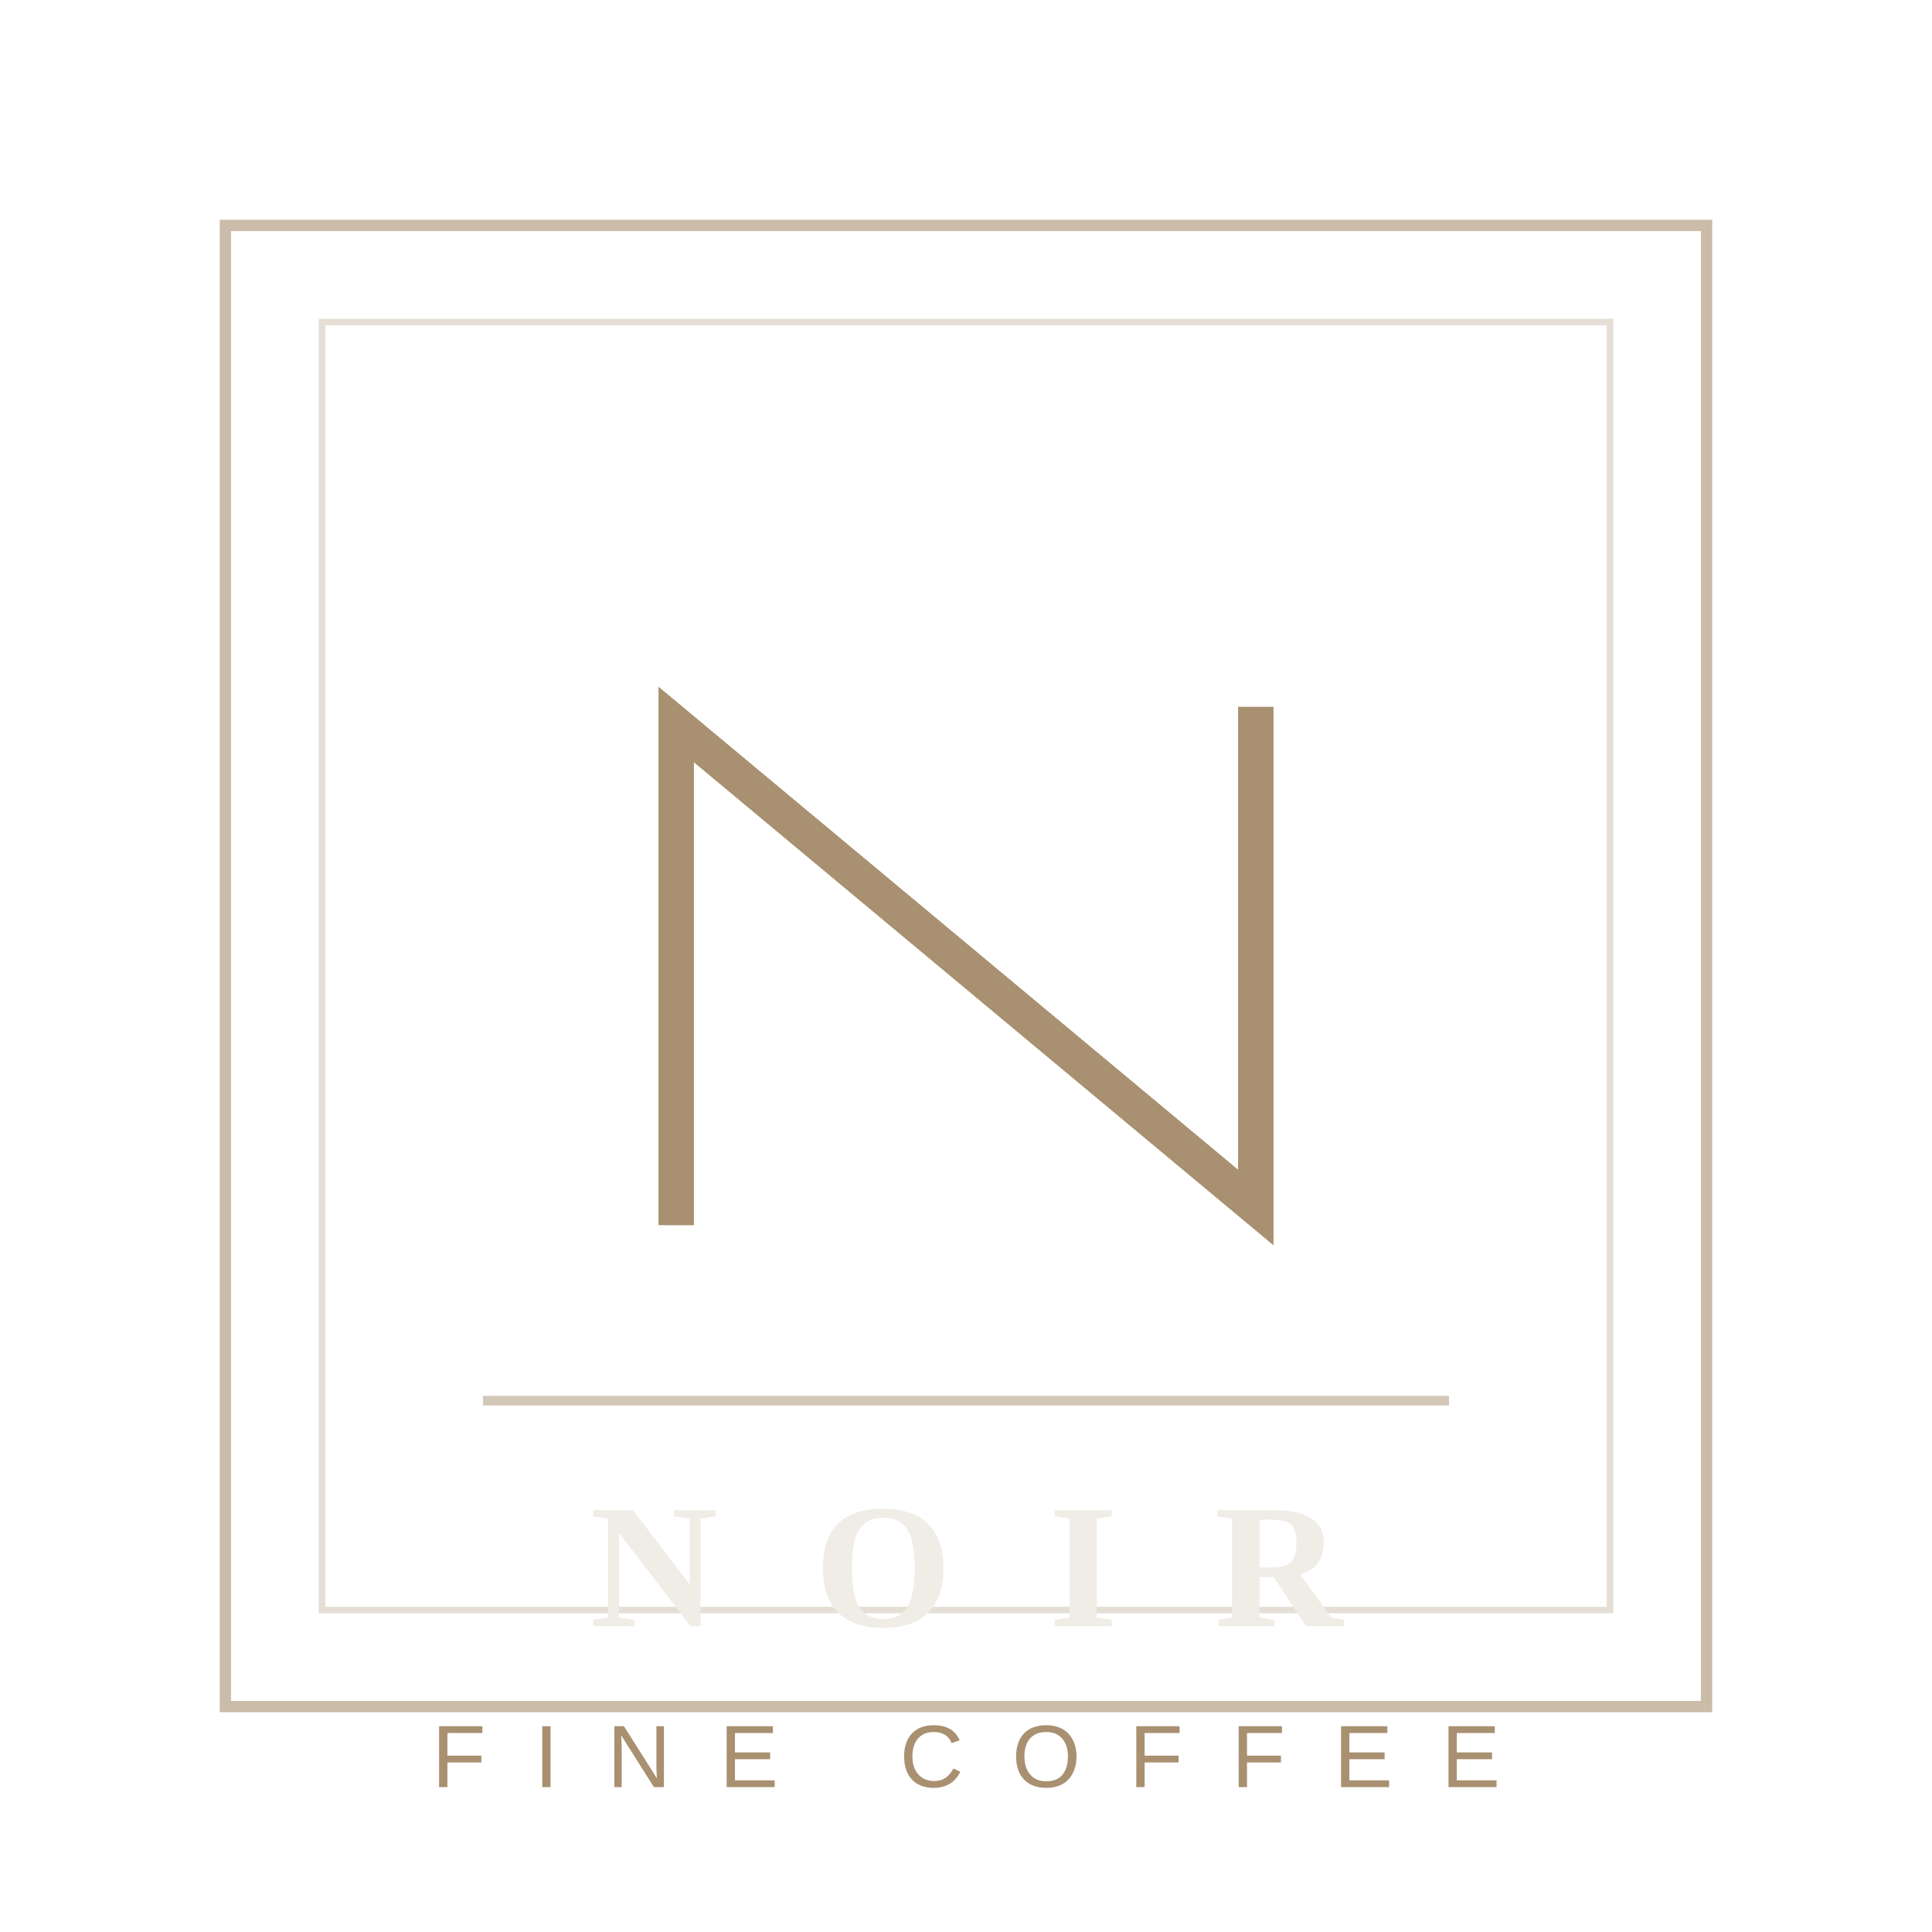
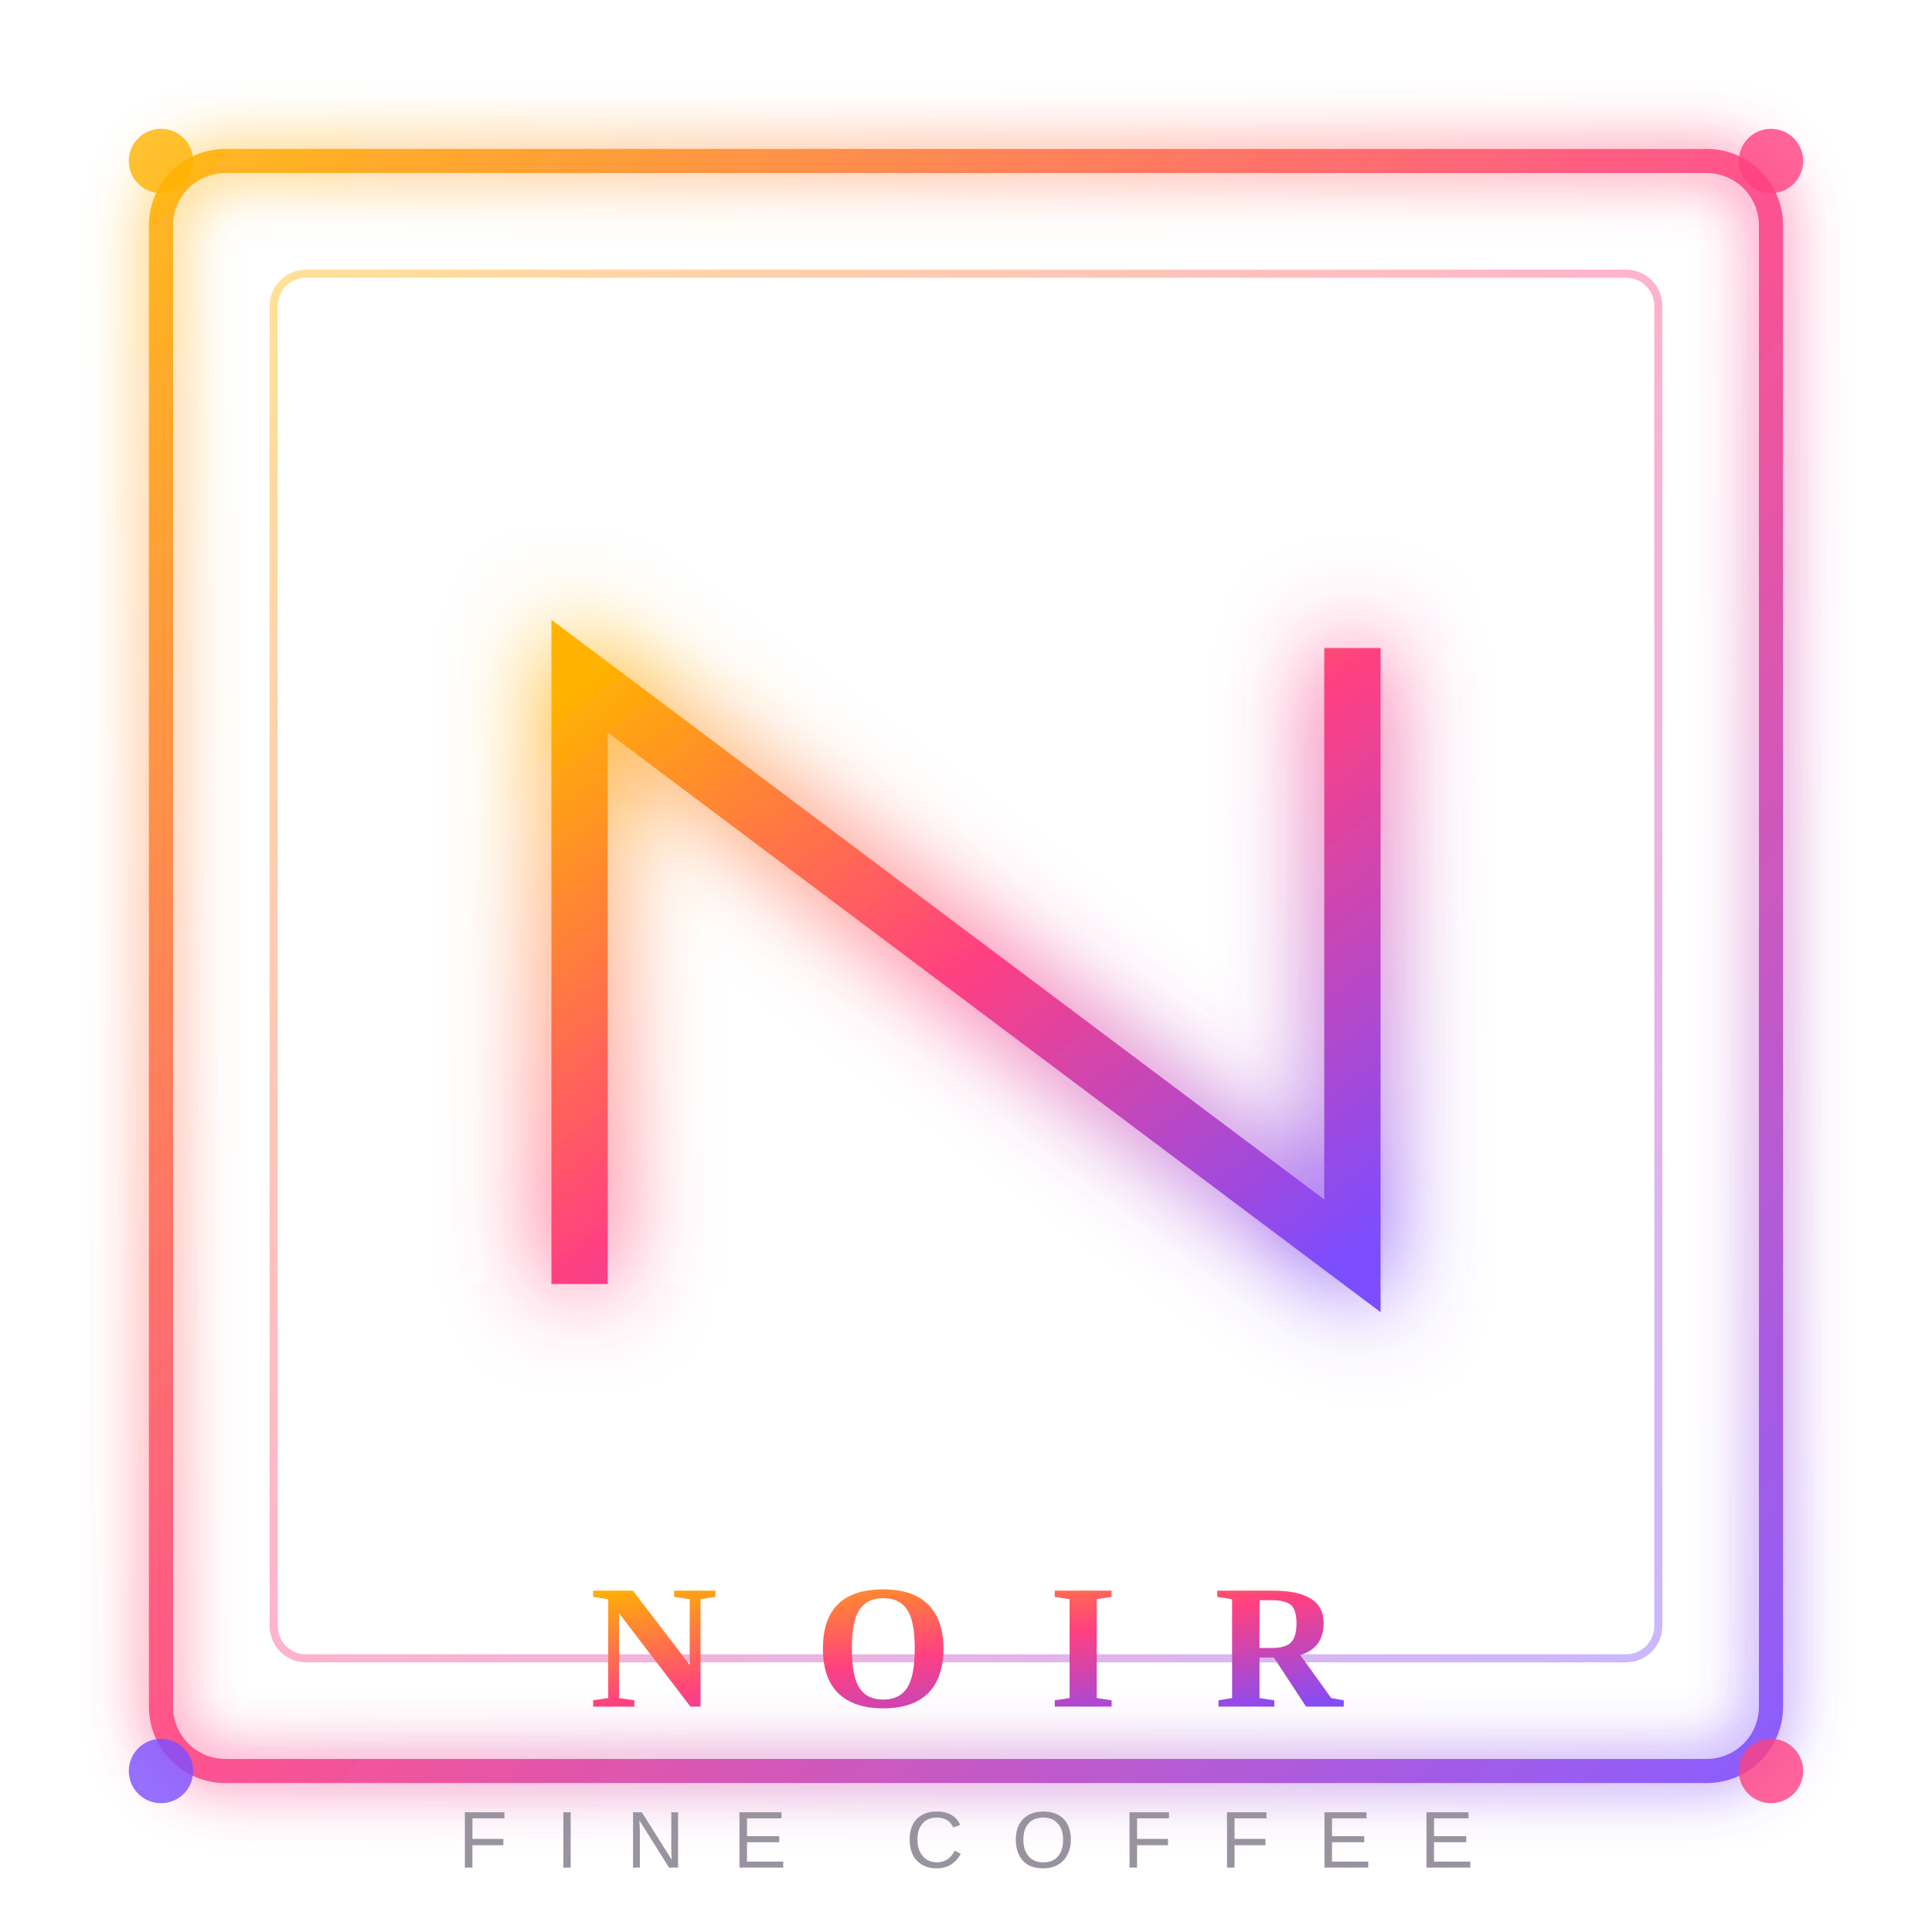
<svg xmlns="http://www.w3.org/2000/svg" viewBox="0 0 120 120" width="120" height="120" role="img" aria-label="Noir Fine Coffee">
-   <rect x="14" y="14" width="92" height="92" fill="none" stroke="#a89070" stroke-width="0.7" opacity="0.6" />
-   <rect x="20" y="20" width="80" height="80" fill="none" stroke="#a89070" stroke-width="0.4" opacity="0.3" />
-   <path d="M42,75 L42,45 L78,75 L78,45" fill="none" stroke="#a89070" stroke-width="2.2" stroke-linecap="square" stroke-linejoin="miter" />
-   <line x1="30" y1="87" x2="90" y2="87" stroke="#a89070" stroke-width="0.6" opacity="0.5" />
-   <text x="60" y="101" text-anchor="middle" font-family="Georgia,'Times New Roman',serif" font-size="11" fill="#f0ece6" font-weight="bold" letter-spacing="6">NOIR</text>
-   <text x="60" y="111" text-anchor="middle" font-family="Arial,Helvetica,sans-serif" font-size="5.5" fill="#a89070" letter-spacing="3" font-weight="400">FINE COFFEE</text>
+   <defs>
+     <linearGradient id="lg1" x1="0%" y1="0%" x2="100%" y2="100%">
+       <stop offset="0%" stop-color="#FFB300" />
+       <stop offset="50%" stop-color="#FF4081" />
+       <stop offset="100%" stop-color="#7C4DFF" />
+     </linearGradient>
+     <linearGradient id="lg2" x1="0%" y1="0%" x2="100%" y2="0%">
+       <stop offset="0%" stop-color="#FFB300" />
+       <stop offset="100%" stop-color="#7C4DFF" />
+     </linearGradient>
+     <filter id="glow" x="-30%" y="-30%" width="160%" height="160%">
+       <feGaussianBlur stdDeviation="1.8" result="blur" />
+       <feMerge>
+         <feMergeNode in="blur" />
+         <feMergeNode in="SourceGraphic" />
+       </feMerge>
+     </filter>
+     <filter id="glow2" x="-50%" y="-50%" width="200%" height="200%">
+       <feGaussianBlur stdDeviation="3" result="blur" />
+       <feMerge>
+         <feMergeNode in="blur" />
+         <feMergeNode in="SourceGraphic" />
+       </feMerge>
+     </filter>
+   </defs>
+   <rect x="10" y="10" width="100" height="100" rx="4" fill="none" stroke="url(#lg1)" stroke-width="1.5" opacity="0.9" filter="url(#glow)" />
+   <rect x="17" y="17" width="86" height="86" rx="2" fill="none" stroke="url(#lg1)" stroke-width="0.5" opacity="0.4" />
+   <path d="M36,78 L36,42 L84,78 L84,42" fill="none" stroke="url(#lg1)" stroke-width="3.5" stroke-linecap="square" stroke-linejoin="miter" filter="url(#glow2)" />
+   <circle cx="10" cy="10" r="2" fill="#FFB300" opacity="0.8" />
+   <circle cx="110" cy="10" r="2" fill="#FF4081" opacity="0.8" />
+   <circle cx="10" cy="110" r="2" fill="#7C4DFF" opacity="0.8" />
+   <circle cx="110" cy="110" r="2" fill="#FF4081" opacity="0.8" />
+   <line x1="24" y1="93" x2="96" y2="93" stroke="url(#lg2)" stroke-width="0.8" opacity="0.6" />
+   <text x="60" y="106" text-anchor="middle" font-family="Georgia,'Times New Roman',serif" font-size="11" fill="url(#lg1)" font-weight="bold" letter-spacing="6">NOIR</text>
+   <text x="60" y="116" text-anchor="middle" font-family="Arial,Helvetica,sans-serif" font-size="5" fill="#9993A0" letter-spacing="3">FINE COFFEE</text>
</svg>
